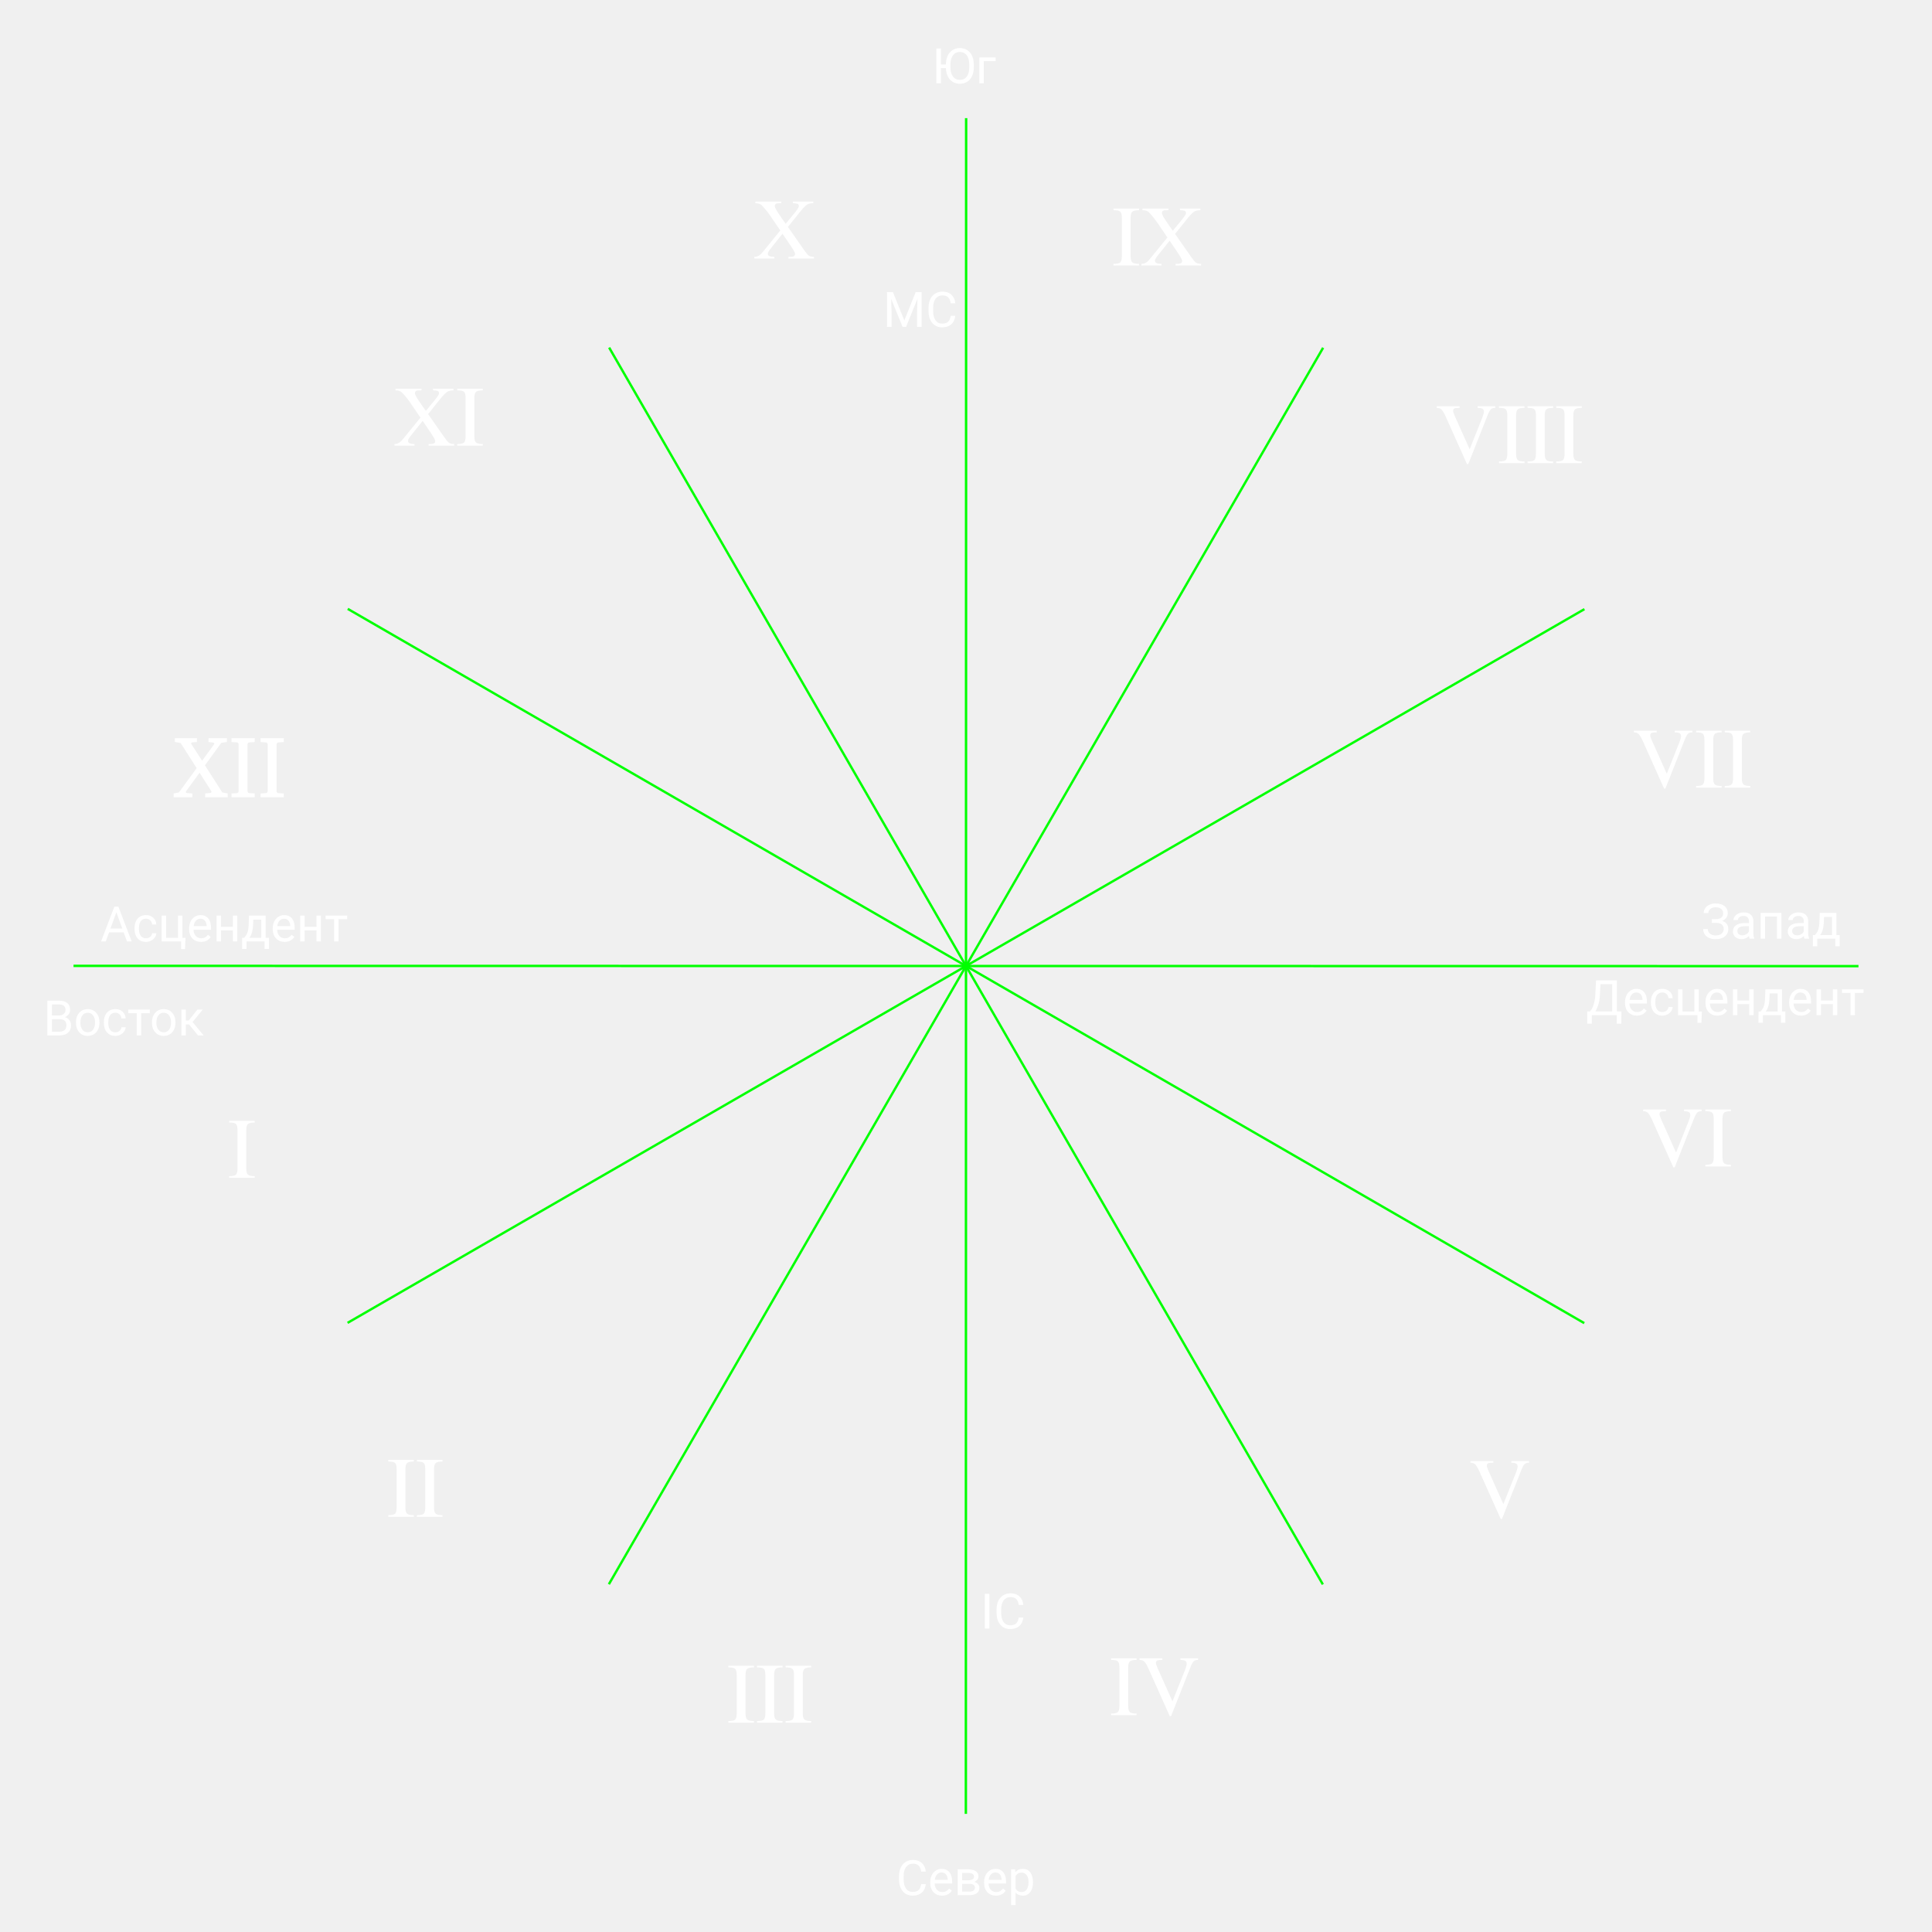
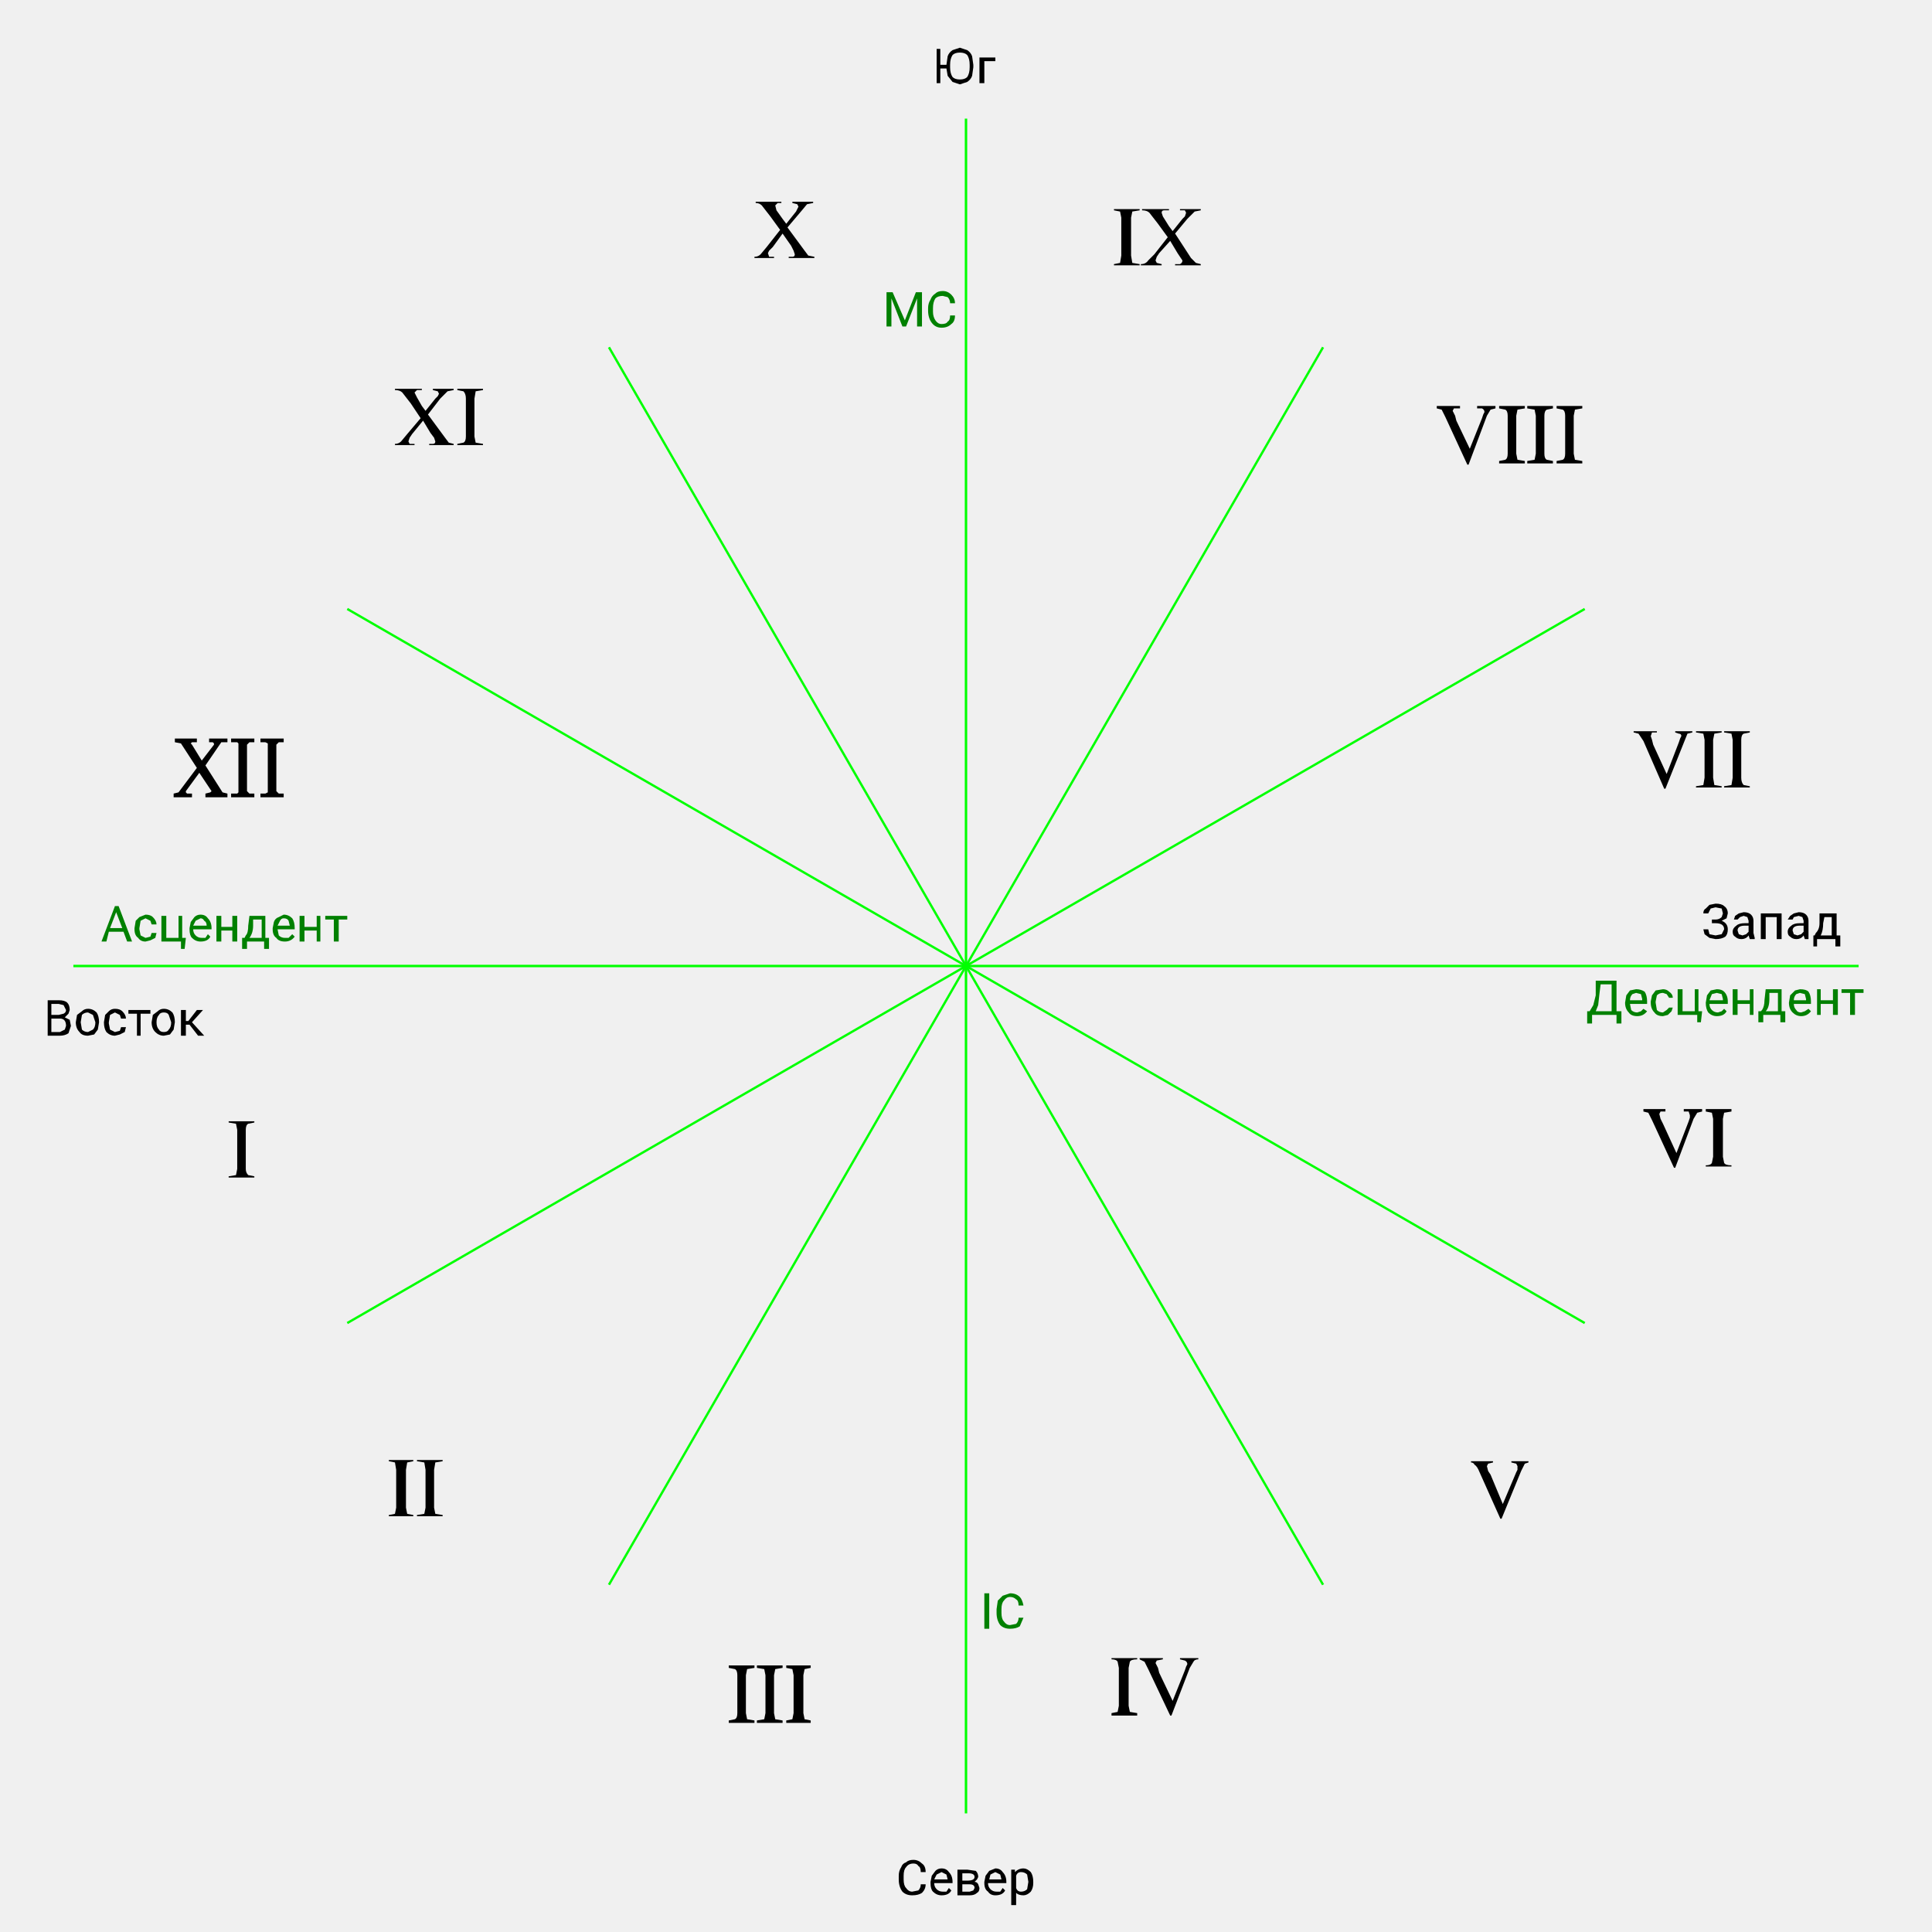
- <svg xmlns="http://www.w3.org/2000/svg" width="1580" height="1580">
-   <path style="fill:#fff;stroke:#0f0;stroke-width:1.982;stroke-linecap:butt;stroke-linejoin:miter;stroke-miterlimit:4;stroke-dasharray:none;stroke-opacity:1" d="m60.123 789.891 1459.754.218" />
-   <path style="fill:#fff;stroke:#0f0;stroke-width:1.939;stroke-linecap:butt;stroke-linejoin:miter;stroke-miterlimit:4;stroke-dasharray:none;stroke-opacity:1" d="m284.391 497.936 1011.218 584.128" />
-   <g style="font-size:40px;line-height:1.25;font-family:AstrostudiyaFont;-inkscape-font-specification:AstrostudiyaFont;fill:#fff">
-     <path d="M1409.226 746.883q0-2.266-1.66-3.594-1.64-1.347-4.629-1.347-2.5 0-4.199 1.386-1.68 1.368-1.68 3.399h-3.75q0-2.266 1.23-4.063 1.25-1.797 3.478-2.793 2.226-1.015 4.921-1.015 4.766 0 7.403 2.148 2.636 2.13 2.636 5.938 0 1.972-1.21 3.593-1.211 1.621-3.38 2.559 5.02 1.68 5.02 6.66 0 3.828-2.851 6.074-2.852 2.246-7.618 2.246-2.832 0-5.156-.996-2.305-1.015-3.594-2.87-1.289-1.856-1.289-4.415h3.75q0 2.246 1.778 3.75 1.777 1.485 4.511 1.485 3.067 0 4.883-1.426 1.836-1.426 1.836-3.77 0-5-6.191-5.097h-3.516v-3.086h3.496q2.852-.059 4.317-1.29 1.464-1.23 1.464-3.476zm21.622 20.801q-.313-.625-.508-2.227-2.52 2.617-6.016 2.617-3.125 0-5.137-1.757-1.992-1.778-1.992-4.493 0-3.3 2.5-5.117 2.52-1.836 7.07-1.836h3.516v-1.66q0-1.894-1.133-3.008-1.132-1.132-3.34-1.132-1.933 0-3.242.976-1.308.977-1.308 2.363h-3.633q0-1.582 1.113-3.046 1.133-1.485 3.047-2.344 1.934-.86 4.238-.86 3.653 0 5.723 1.836 2.07 1.817 2.148 5.02v9.726q0 2.91.743 4.63v.312zm-5.997-2.754q1.7 0 3.223-.879t2.207-2.285v-4.336h-2.832q-6.64 0-6.64 3.887 0 1.699 1.132 2.656 1.133.957 2.91.957zm31.993 2.754h-3.614v-18.145h-9.726v18.145h-3.633V746.55h16.973zm18.847 0q-.312-.625-.508-2.227-2.52 2.617-6.015 2.617-3.125 0-5.137-1.757-1.992-1.778-1.992-4.493 0-3.3 2.5-5.117 2.52-1.836 7.07-1.836h3.516v-1.66q0-1.894-1.133-3.008-1.133-1.132-3.34-1.132-1.933 0-3.242.976-1.309.977-1.309 2.363h-3.632q0-1.582 1.113-3.046 1.133-1.485 3.047-2.344 1.933-.86 4.238-.86 3.652 0 5.723 1.836 2.07 1.817 2.148 5.02v9.726q0 2.91.742 4.63v.312zm-5.996-2.754q1.7 0 3.223-.879t2.207-2.285v-4.336h-2.832q-6.64 0-6.64 3.887 0 1.699 1.132 2.656 1.133.957 2.91.957zm14.531-.195 1.25-1.543q2.11-2.735 2.403-8.203l.332-8.438h13.613v18.184h2.715v9.16h-3.613v-6.211h-14.746v6.21h-3.614l.02-9.16zm4.278 0h9.707V749.89h-6.504l-.215 5.039q-.332 6.309-2.988 9.805z" style="font-family:Roboto;-inkscape-font-specification:Roboto;fill:#fff" aria-label="Запад" />
+ <svg xmlns="http://www.w3.org/2000/svg" viewBox="0 0 1580 1580">
+   <path fill="#0f0" stroke="#0f0" stroke-width="2" d="M60 790h1460" />
+   <path fill="#0f0" stroke="#0f0" stroke-width="1.9" d="m284 498 1012 584" />
+   <g>
+     <path d="m1409 747-1-4-5-1-4 1-2 4h-4q0-3 2-4l3-3 5-1q5 0 7 2 3 2 3 6l-1 4-4 2q5 2 5 7 0 4-2 6-3 2-8 2l-5-1-4-3-1-4h4l1 4 5 1 5-1 2-4q0-5-7-5h-3v-3h3q3 0 5-2l1-3zm22 21-1-3q-2 3-6 3-3 0-5-2-2-1-2-4t3-5q2-2 7-2h3v-2l-1-3-3-1-3 1-2 2h-3l1-3 3-2 4-1q4 0 6 2t2 5v10l1 4v1zm-6-3 3-1 2-2v-5h-3q-6 0-6 4l1 3 3 1zm32 3h-4v-18h-9v18h-4v-21h17zm19 0-1-3q-2 3-6 3-3 0-5-2-2-1-2-4t3-5q2-2 7-2h3v-2l-1-3-3-1-4 1-1 2h-4l2-3 3-2 4-1q4 0 6 2t2 5v15zm-6-3 3-1 2-2v-5h-3q-6 0-6 4l1 3 3 1zm14 0 1-2q3-3 3-8v-8h14v18h3v9h-4v-6h-15v6h-3v-9zm5 0h9v-15h-6l-1 5q0 6-2 10z" />
  </g>
-   <path style="fill:#fff;stroke:#0f0;stroke-width:1.972;stroke-linecap:butt;stroke-linejoin:miter;stroke-miterlimit:4;stroke-dasharray:none;stroke-opacity:1" d="m790.114 96.617-.228 1386.766" />
-   <g style="font-size:72px;line-height:1.25;font-family:AstrostudiyaFont;-inkscape-font-specification:AstrostudiyaFont;fill:#fff">
-     <path d="M187.41 963.2v-1.335q4.359 0 5.554-1.195 1.266-1.266 1.266-5.133v-31.219q0-4.008-1.266-5.133-1.195-1.195-5.555-1.195v-1.336h20.883v1.336q-4.078 0-5.484 1.195-1.406 1.125-1.406 5.133v31.219q0 3.937 1.406 5.133 1.406 1.195 5.484 1.195v1.336z" style="font-family:aakar;-inkscape-font-specification:aakar;fill:#fff" aria-label="I" />
+   <path fill="#0f0" stroke="#0f0" stroke-width="2" d="M790 97v1386" />
+   <g>
+     <path d="M187 963v-1l6-1 1-5v-32l-1-5-6-1v-1h21v1l-5 1q-2 1-2 5v32q0 3 2 5l5 1v1z" />
  </g>
-   <g style="font-size:72px;line-height:1.25;font-family:AstrostudiyaFont;-inkscape-font-specification:AstrostudiyaFont;fill:#fff">
-     <path d="M317.548 1240.447v-1.336q4.36 0 5.554-1.195 1.266-1.266 1.266-5.133v-31.219q0-4.008-1.266-5.133-1.195-1.195-5.554-1.195v-1.336h20.883v1.336q-4.079 0-5.485 1.195-1.406 1.125-1.406 5.133v31.219q0 3.937 1.406 5.133 1.406 1.195 5.485 1.195v1.336zm23.414 0v-1.336q4.36 0 5.555-1.195 1.265-1.266 1.265-5.133v-31.219q0-4.008-1.265-5.133-1.196-1.195-5.555-1.195v-1.336h20.883v1.336q-4.078 0-5.485 1.195-1.406 1.125-1.406 5.133v31.219q0 3.937 1.406 5.133 1.407 1.195 5.485 1.195v1.336z" style="font-family:aakar;-inkscape-font-specification:aakar;fill:#fff" aria-label="II" />
+   <g>
+     <path d="M318 1240v-1l5-1 1-5v-31l-1-6-5-1v-1h20v1l-5 1-1 6v31l1 5 5 1v1zm23 0v-1l6-1 1-5v-31l-1-6-6-1v-1h21v1l-6 1-1 6v31l1 5 6 1v1z" />
  </g>
-   <g style="font-size:72px;line-height:1.25;font-family:AstrostudiyaFont;-inkscape-font-specification:AstrostudiyaFont;fill:#fff">
-     <path d="M595.682 1408.817v-1.336q4.36 0 5.555-1.195 1.265-1.266 1.265-5.133v-31.218q0-4.008-1.265-5.133-1.195-1.196-5.555-1.196v-1.336h20.883v1.336q-4.078 0-5.484 1.196-1.407 1.125-1.407 5.133v31.218q0 3.938 1.407 5.133 1.406 1.195 5.484 1.195v1.336zm23.414 0v-1.336q4.36 0 5.555-1.195 1.266-1.266 1.266-5.133v-31.218q0-4.008-1.266-5.133-1.195-1.196-5.555-1.196v-1.336h20.883v1.336q-4.078 0-5.484 1.196-1.407 1.125-1.407 5.133v31.218q0 3.938 1.407 5.133 1.406 1.195 5.484 1.195v1.336zm23.414 0v-1.336q4.36 0 5.555-1.195 1.266-1.266 1.266-5.133v-31.218q0-4.008-1.266-5.133-1.195-1.196-5.555-1.196v-1.336h20.883v1.336q-4.078 0-5.484 1.196-1.407 1.125-1.407 5.133v31.218q0 3.938 1.407 5.133 1.406 1.195 5.484 1.195v1.336z" style="font-family:aakar;-inkscape-font-specification:aakar;fill:#fff" aria-label="III" />
+   <g>
+     <path d="M596 1409v-2l5-1q2-1 2-5v-31q0-4-2-5l-5-1v-2h21v2l-6 1-1 5v31l1 5 6 1v2zm23 0v-2l6-1 1-5v-31l-1-5-6-1v-2h21v2l-6 1-1 5v31l1 5 6 1v2zm24 0v-2l5-1 1-5v-31l-1-5-5-1v-2h20v2l-5 1-1 5v31l1 5 5 1v2z" />
  </g>
-   <g style="font-size:72px;line-height:1.25;font-family:AstrostudiyaFont;-inkscape-font-specification:AstrostudiyaFont;fill:#fff">
-     <path d="M908.634 1402.699v-1.336q4.36 0 5.554-1.195 1.266-1.266 1.266-5.133v-31.219q0-4.008-1.266-5.133-1.195-1.195-5.554-1.195v-1.336h20.883v1.336q-4.079 0-5.485 1.195-1.406 1.125-1.406 5.133v31.219q0 3.937 1.406 5.133 1.406 1.195 5.485 1.195v1.336zm71.156-46.547v1.336q-2.461 0-3.656 1.195-1.196 1.196-2.813 5.344l-15.61 39.445h-1.054l-17.297-38.601q-2.039-4.57-3.515-5.977-1.477-1.406-3.938-1.406v-1.336h18.703v1.336q-3.093 0-4.218.492-1.055.422-1.055 2.11 0 .984 1.195 3.796 1.125 2.391 1.688 3.727l10.617 23.766 10.336-25.805q.422-1.336.914-2.742.422-1.547.422-2.11 0-1.968-1.407-2.601-1.335-.633-3.726-.633v-1.336z" style="font-family:aakar;-inkscape-font-specification:aakar;fill:#fff" aria-label="IV" />
+   <g>
+     <path d="M909 1403v-2l5-1 1-5v-31l-1-5q-1-2-5-2v-1h21v1q-5 0-6 2l-1 5v31l1 5 6 1v2zm71-47v1q-3 0-4 2l-3 5-15 39h-1l-18-38-3-6-4-2v-1h19v1l-5 1-1 2 2 4 1 4 11 23 10-25 1-3 1-2q0-2-2-3l-4-1v-1z" />
  </g>
-   <g style="font-size:72px;line-height:1.25;font-family:AstrostudiyaFont;-inkscape-font-specification:AstrostudiyaFont;fill:#fff">
-     <path d="M1250.411 1194.86v1.336q-2.46 0-3.656 1.195-1.196 1.195-2.813 5.344l-15.61 39.445h-1.054l-17.297-38.602q-2.039-4.57-3.515-5.976-1.477-1.406-3.938-1.406v-1.336h18.703v1.336q-3.093 0-4.218.492-1.055.422-1.055 2.11 0 .984 1.195 3.796 1.125 2.39 1.688 3.727l10.617 23.765 10.336-25.804q.422-1.336.914-2.743.422-1.546.422-2.109 0-1.969-1.406-2.601-1.336-.633-3.727-.633v-1.336z" style="font-family:aakar;-inkscape-font-specification:aakar;fill:#fff" aria-label="V" />
+   <g>
+     <path d="M1250 1195v1l-3 1-3 6-16 39h-1l-17-38q-2-5-4-6-1-2-3-2v-1h18v1l-4 1-1 2 1 4 2 3 10 24 11-26 1-2v-3l-1-2-4-1v-1z" />
  </g>
-   <g style="font-size:72px;line-height:1.25;font-family:AstrostudiyaFont;-inkscape-font-specification:AstrostudiyaFont;fill:#fff">
-     <path d="M1391.633 907.372v1.336q-2.46 0-3.656 1.195-1.195 1.195-2.812 5.344l-15.61 39.445h-1.055l-17.296-38.601q-2.04-4.57-3.516-5.977-1.477-1.406-3.938-1.406v-1.336h18.704v1.336q-3.094 0-4.22.492-1.054.422-1.054 2.11 0 .984 1.196 3.796 1.125 2.39 1.687 3.727l10.617 23.765 10.336-25.804q.422-1.336.914-2.742.422-1.547.422-2.11 0-1.969-1.406-2.601-1.336-.633-3.727-.633v-1.336zm3.024 46.547v-1.336q4.36 0 5.554-1.195 1.266-1.266 1.266-5.133v-31.219q0-4.008-1.266-5.133-1.195-1.195-5.554-1.195v-1.336h20.883v1.336q-4.079 0-5.485 1.195-1.406 1.125-1.406 5.133v31.219q0 3.937 1.406 5.133 1.406 1.195 5.485 1.195v1.336z" style="font-family:aakar;-inkscape-font-specification:aakar;fill:#fff" aria-label="VI" />
+   <g>
+     <path d="M1392 907v2l-4 1-3 5-15 40h-1l-18-39-3-6-4-1v-2h18v2h-4l-1 2 1 4 2 4 11 24 10-26 1-3v-2l-1-3h-4v-2zm3 47v-1q4 0 5-2l1-5v-31l-1-5-5-1v-2h21v2l-6 1-1 5v31l1 5q1 2 6 2v1z" />
  </g>
-   <g style="font-size:72px;line-height:1.25;font-family:AstrostudiyaFont;-inkscape-font-specification:AstrostudiyaFont;fill:#fff">
-     <path d="M1384.047 597.573v1.336q-2.46 0-3.656 1.195-1.195 1.195-2.813 5.344l-15.609 39.445h-1.055l-17.296-38.601q-2.04-4.57-3.516-5.977-1.477-1.406-3.938-1.406v-1.336h18.704v1.336q-3.094 0-4.22.492-1.054.422-1.054 2.11 0 .984 1.195 3.796 1.125 2.39 1.688 3.727l10.617 23.765 10.336-25.804q.422-1.336.914-2.742.422-1.547.422-2.11 0-1.969-1.406-2.601-1.336-.633-3.727-.633v-1.336zm3.023 46.547v-1.336q4.36 0 5.555-1.196 1.266-1.265 1.266-5.132v-31.22q0-4.007-1.266-5.132-1.195-1.195-5.554-1.195v-1.336h20.883v1.336q-4.079 0-5.485 1.195-1.406 1.125-1.406 5.133v31.219q0 3.937 1.406 5.132 1.406 1.196 5.484 1.196v1.336zm23.415 0v-1.336q4.36 0 5.554-1.196 1.266-1.265 1.266-5.132v-31.22q0-4.007-1.266-5.132-1.195-1.195-5.554-1.195v-1.336h20.883v1.336q-4.079 0-5.485 1.195-1.406 1.125-1.406 5.133v31.219q0 3.937 1.406 5.132 1.406 1.196 5.485 1.196v1.336z" style="font-family:aakar;-inkscape-font-specification:aakar;fill:#fff" aria-label="VII" />
+   <g>
+     <path d="M1384 598v1l-4 1-2 5-16 40h-1l-17-39-4-6-4-1v-1h19v1h-4l-1 3 1 3 1 4 11 24 10-26 1-3 1-2q0-2-2-2l-3-1v-1zm3 46v-1l6-1 1-6v-31l-1-5-6-1v-1h21v1l-6 1-1 5v31l1 6 6 1v1zm23 0v-1l6-1 1-6v-31l-1-5-6-1v-1h21v1l-5 1q-2 1-2 5v31q0 4 2 6l5 1v1z" />
  </g>
-   <g style="font-size:72px;line-height:1.25;font-family:AstrostudiyaFont;-inkscape-font-specification:AstrostudiyaFont;fill:#fff">
-     <path d="M1222.838 332.204v1.336q-2.461 0-3.656 1.195-1.196 1.195-2.813 5.344l-15.61 39.445h-1.054l-17.297-38.602q-2.039-4.57-3.515-5.976-1.477-1.406-3.938-1.406v-1.336h18.703v1.336q-3.094 0-4.219.492-1.054.422-1.054 2.11 0 .984 1.195 3.796 1.125 2.39 1.688 3.727l10.617 23.765 10.336-25.804q.422-1.336.914-2.743.422-1.547.422-2.109 0-1.969-1.407-2.602-1.335-.632-3.726-.632v-1.336zm3.023 46.546v-1.335q4.36 0 5.555-1.196 1.266-1.265 1.266-5.133v-31.218q0-4.008-1.266-5.133-1.195-1.195-5.555-1.195v-1.336h20.883v1.336q-4.078 0-5.484 1.195-1.406 1.125-1.406 5.133v31.218q0 3.938 1.406 5.133 1.406 1.196 5.484 1.196v1.336zm23.414 0v-1.335q4.36 0 5.555-1.196 1.266-1.265 1.266-5.133v-31.218q0-4.008-1.266-5.133-1.195-1.195-5.555-1.195v-1.336h20.883v1.336q-4.078 0-5.484 1.195-1.406 1.125-1.406 5.133v31.218q0 3.938 1.406 5.133 1.406 1.196 5.484 1.196v1.336zm23.415 0v-1.335q4.359 0 5.554-1.196 1.266-1.265 1.266-5.133v-31.218q0-4.008-1.266-5.133-1.195-1.195-5.555-1.195v-1.336h20.883v1.336q-4.078 0-5.484 1.195-1.406 1.125-1.406 5.133v31.218q0 3.938 1.406 5.133 1.406 1.196 5.484 1.196v1.336z" style="font-family:aakar;-inkscape-font-specification:aakar;fill:#fff" aria-label="VIII" />
+   <g>
+     <path d="M1223 332v2l-4 1-3 5-15 40h-1l-18-39-3-6-4-1v-2h19v2h-5l-1 2 2 4 1 4 11 23 10-25 1-3 1-2q0-2-2-3h-4v-2zm3 47v-2l5-1q2-1 2-5v-31q0-4-2-5l-5-1v-2h21v2l-6 1-1 5v31l1 5 6 1v2zm23 0v-2l6-1 1-5v-31l-1-5-6-1v-2h21v2l-5 1q-2 1-2 5v31q0 4 2 5l5 1v2zm24 0v-2l5-1q2-1 2-5v-31q0-4-2-5l-5-1v-2h21v2l-6 1-1 5v31l1 5 6 1v2z" />
  </g>
-   <g style="font-size:72px;line-height:1.25;font-family:AstrostudiyaFont;-inkscape-font-specification:AstrostudiyaFont;fill:#fff">
-     <path d="M910.62 217.116v-1.336q4.36 0 5.556-1.195 1.265-1.266 1.265-5.133v-31.219q0-4.008-1.265-5.133-1.196-1.195-5.555-1.195v-1.336h20.883v1.336q-4.078 0-5.485 1.195-1.406 1.125-1.406 5.133v31.219q0 3.937 1.406 5.133 1.407 1.195 5.485 1.195v1.336zm71.087-46.546v1.335q-3.094 0-4.781.984-2.18 1.266-5.696 5.625l-10.265 12.797 13.5 19.266q2.109 3.023 3.515 4.148 1.477 1.055 4.29 1.055v1.336h-20.883v-1.336q2.46 0 3.234-.14 2.18-.352 2.18-2.25 0-.844-1.336-3.165-.914-1.547-2.25-3.515l-6.68-9.844-8.367 10.406q-1.758 2.18-2.39 3.094-1.266 1.828-1.266 2.812 0 1.477 1.476 2.04 1.477.562 3.867.562v1.336h-16.383v-1.336q3.165 0 5.555-2.46.774-.774 4.64-5.556l11.04-13.57-7.664-11.25q-4.29-6.258-7.524-9.351-1.757-1.688-5.203-1.688v-1.336h21.235v1.336q-2.813 0-3.235.07-2.11.352-2.11 2.18 0 1.055 1.266 3.305 1.336 2.25 4.711 7.101l2.954 4.149 7.945-9.703q.844-1.125 1.547-2.04 1.265-1.757 1.265-2.742 0-1.476-1.336-1.898-1.265-.422-3.586-.422v-1.336z" style="font-family:aakar;-inkscape-font-specification:aakar;fill:#fff" aria-label="IX" />
+   <g>
+     <path d="M911 217v-1l5-1 1-6v-31l-1-5-5-1v-1h21v1l-6 1-1 5v31l1 6 6 1v1zm71-46v1l-5 1-6 6-10 12 13 20 4 4 4 1v1h-21v-1h4q2-1 2-3l-2-3-2-3-6-10-9 10-2 3-1 3 1 2 4 1v1h-17v-1q4 0 6-3l5-5 11-14-8-11-7-9q-2-2-6-2v-1h22v1h-4q-2 0-2 2l1 3 5 8 3 4 8-10 2-2 1-3-1-2h-4v-1z" />
  </g>
-   <g style="font-size:72px;line-height:1.25;font-family:AstrostudiyaFont;-inkscape-font-specification:AstrostudiyaFont;fill:#fff">
-     <path d="M665.125 164.86v1.336q-3.094 0-4.781.984-2.18 1.266-5.696 5.625l-10.265 12.797 13.5 19.266q2.11 3.023 3.515 4.148 1.477 1.055 4.29 1.055v1.336h-20.883v-1.336q2.46 0 3.234-.14 2.18-.352 2.18-2.25 0-.844-1.336-3.165-.914-1.546-2.25-3.515l-6.68-9.844-8.367 10.406q-1.758 2.18-2.39 3.094-1.266 1.828-1.266 2.813 0 1.476 1.476 2.039 1.477.562 3.867.562v1.336h-16.382v-1.336q3.164 0 5.554-2.46.774-.774 4.64-5.556l11.04-13.57-7.664-11.25q-4.29-6.258-7.523-9.351-1.758-1.688-5.204-1.688v-1.336h21.235v1.336q-2.813 0-3.235.07-2.109.352-2.109 2.18 0 1.055 1.266 3.305 1.336 2.25 4.71 7.101l2.954 4.149 7.945-9.703q.844-1.125 1.547-2.04 1.265-1.757 1.265-2.742 0-1.476-1.335-1.898-1.266-.422-3.586-.422v-1.336z" style="font-family:aakar;-inkscape-font-specification:aakar;fill:#fff" aria-label="X" />
+   <g>
+     <path d="M665 165v1l-5 1-5 6-11 13 14 19 3 4 5 1v1h-21v-1h3q2 0 2-2l-1-3-2-4-7-10-8 11-3 3-1 2 1 3h4v1h-16v-1q3 0 5-2l5-6 11-14-8-11-7-9q-2-2-5-2v-1h21v1h-3l-2 2 1 4 5 7 3 4 8-10 1-2 1-2-1-2-4-1v-1z" />
  </g>
-   <g style="font-size:72px;line-height:1.25;font-family:AstrostudiyaFont;-inkscape-font-specification:AstrostudiyaFont;fill:#fff">
-     <path d="M370.85 317.91v1.336q-3.095 0-4.782.984-2.18 1.266-5.695 5.625l-10.266 12.797 13.5 19.265q2.11 3.024 3.515 4.149 1.477 1.055 4.29 1.055v1.336h-20.883v-1.336q2.46 0 3.234-.141 2.18-.352 2.18-2.25 0-.844-1.336-3.164-.914-1.547-2.25-3.516l-6.68-9.843-8.367 10.406q-1.758 2.18-2.39 3.094-1.266 1.828-1.266 2.812 0 1.477 1.476 2.04 1.477.562 3.868.562v1.336h-16.383v-1.336q3.164 0 5.554-2.461.774-.774 4.641-5.555l11.04-13.57-7.665-11.25q-4.29-6.258-7.523-9.352-1.758-1.687-5.204-1.687v-1.336h21.235v1.336q-2.813 0-3.235.07-2.109.351-2.109 2.18 0 1.054 1.266 3.304 1.336 2.25 4.71 7.102l2.954 4.148 7.945-9.703q.844-1.125 1.547-2.039 1.266-1.758 1.266-2.742 0-1.477-1.336-1.899-1.266-.421-3.586-.421v-1.336zm3.093 46.547v-1.336q4.36 0 5.555-1.196 1.265-1.265 1.265-5.133v-31.218q0-4.008-1.265-5.133-1.196-1.195-5.555-1.195v-1.336h20.883v1.336q-4.079 0-5.485 1.195-1.406 1.125-1.406 5.133v31.218q0 3.938 1.406 5.133 1.406 1.196 5.485 1.196v1.336z" style="font-family:aakar;-inkscape-font-specification:aakar;fill:#fff" aria-label="XI" />
+   <g>
+     <path d="M371 318v1l-5 1-6 6-10 13 14 19 3 4 4 1v1h-20v-1h3q2 0 2-2l-1-3-3-4-6-10-9 11-2 3-1 3 1 2h4v1h-16v-1q3 0 5-2l5-6 11-13-8-12-7-9q-2-2-6-2v-1h22v1h-4l-2 2 2 4 4 7 3 4 8-10 2-2 1-2-1-2-4-1v-1zm3 46v-1l5-1q2-1 2-5v-31q0-4-2-6l-5-1v-1h21v1l-6 1-1 6v31l1 5 6 1v1z" />
  </g>
-   <g style="font-size:72px;line-height:1.25;font-family:AstrostudiyaFont;-inkscape-font-specification:AstrostudiyaFont;fill:#fff">
-     <path d="M186.247 652.006h-18.493v-3.093l4.149-.422q1.02-.14 1.02-1.02 0-.246-.141-.492l-9.563-15.047-11.11 15.258q-.175.281-.175.562 0 .704 1.055.809l4.324.352v3.093H142.02v-3.093l4.324-.88 14.485-19.863-13.114-20.53-4.746-.845v-3.093h18.07v3.093l-3.656.352q-1.054.035-1.054.844 0 .316.175.597l8.79 13.536 9.703-13.325q.21-.28.21-.562 0-.88-.984-.95l-3.691-.492v-3.093h15.082v3.093l-4.64.704-13.36 18.386 14.168 22.149 4.465.879zm22.078 0H189.34v-3.093l4.29-.282q.773-.07 1.124-.562.387-.492.387-1.02v-38.39q0-.528-.387-.985-.351-.492-1.125-.527l-4.289-.281v-3.164h18.985v3.164l-4.395.281q-.738.035-1.125.527-.387.457-.387.985v38.39q0 .528.387 1.02t1.125.562l4.395.282zm23.765 0h-18.984v-3.093l4.289-.282q.773-.07 1.125-.562.387-.492.387-1.02v-38.39q0-.528-.387-.985-.352-.492-1.125-.527l-4.29-.281v-3.164h18.985v3.164l-4.394.281q-.739.035-1.125.527-.387.457-.387.985v38.39q0 .528.387 1.02.386.492 1.125.562l4.394.282z" style="fill:#fff" aria-label="XII" />
+   <g>
+     <path d="M186 652h-18v-3l4-1 1-1-10-15-11 15v1l1 1h4v3h-15v-3l4-1 15-20-13-20-5-1v-3h18v3h-4l-1 1 1 1 8 13 10-13v-1l-1-1h-3v-3h15v3h-5l-13 19 14 22 4 1zm22 0h-19v-3h5l1-1v-40l-1-1h-5v-3h19v3h-4l-1 1-1 1v38l1 1 1 1h4zm24 0h-19v-3h4l2-1v-40l-2-1h-4v-3h19v3h-4l-1 1-1 1v38l1 1 1 1h4z" />
  </g>
-   <g style="font-size:40px;line-height:1.25;font-family:AstrostudiyaFont;-inkscape-font-specification:AstrostudiyaFont;fill:#fff">
-     <path d="M796.396 54.822q0 4.18-1.406 7.305-1.406 3.105-3.984 4.746-2.578 1.64-6.016 1.64-3.242 0-5.82-1.562-2.559-1.563-4.024-4.473-1.445-2.91-1.601-6.797h-4.082v12.442h-3.75V39.685h3.75v13.047h4.062q.059-4.023 1.465-7.05 1.406-3.048 4.004-4.708 2.598-1.68 5.957-1.68 3.418 0 6.016 1.66 2.617 1.641 4.023 4.786 1.406 3.125 1.406 7.285zm-3.73-1.836q0-5.059-2.031-7.754-2.031-2.715-5.684-2.715-3.555 0-5.605 2.715-2.032 2.695-2.09 7.5v2.09q0 4.902 2.05 7.715 2.071 2.793 5.684 2.793 3.633 0 5.625-2.637 1.992-2.656 2.051-7.598zm21.621-3.008h-9.746v18.145h-3.633V46.99h13.38z" style="font-family:Roboto;-inkscape-font-specification:Roboto;fill:#fff" aria-label="Юг" />
+   <g>
+     <path d="m796 55-1 7q-1 3-4 5l-6 2-6-2-4-5-1-6h-5v12h-3V40h3v13h5l1-7q1-3 4-5l6-2 6 2q3 2 4 5l1 7zm-3-2q0-5-2-8-2-2-6-2t-6 2q-2 3-2 8v2q0 5 2 8 2 2 6 2t6-2q2-3 2-8zm21-3h-9v18h-4V47h13z" />
  </g>
-   <g style="font-size:40px;line-height:1.25;font-family:AstrostudiyaFont;-inkscape-font-specification:AstrostudiyaFont;fill:#fff">
-     <path d="M757.129 1540.854q-.527 4.512-3.34 6.973-2.793 2.44-7.441 2.44-5.04 0-8.086-3.612-3.028-3.614-3.028-9.668v-2.735q0-3.964 1.407-6.972 1.425-3.008 4.023-4.61 2.598-1.62 6.016-1.62 4.53 0 7.265 2.538 2.735 2.52 3.184 6.992h-3.77q-.488-3.398-2.129-4.921-1.62-1.524-4.55-1.524-3.594 0-5.645 2.656-2.031 2.657-2.031 7.559v2.754q0 4.629 1.933 7.363 1.934 2.734 5.41 2.734 3.126 0 4.786-1.406 1.68-1.426 2.226-4.941zm13.321 9.414q-4.298 0-6.993-2.813-2.695-2.832-2.695-7.558v-.664q0-3.145 1.191-5.606 1.211-2.48 3.36-3.867 2.167-1.406 4.687-1.406 4.121 0 6.406 2.715 2.285 2.715 2.285 7.773v1.504h-14.316q.078 3.125 1.816 5.059 1.758 1.914 4.454 1.914 1.914 0 3.242-.781 1.328-.782 2.324-2.07l2.207 1.718q-2.656 4.082-7.969 4.082zm-.45-18.945q-2.188 0-3.672 1.601-1.484 1.582-1.836 4.453h10.586v-.273q-.156-2.754-1.484-4.258-1.328-1.523-3.594-1.523zm13.203 18.554v-21.132h8.242q4.22 0 6.465 1.484 2.266 1.465 2.266 4.316 0 1.465-.88 2.656-.878 1.172-2.597 1.797 1.914.45 3.067 1.758 1.172 1.309 1.172 3.125 0 2.91-2.149 4.453-2.129 1.543-6.035 1.543zm3.613-9.277v6.367h5.977q2.266 0 3.379-.84 1.133-.84 1.133-2.363 0-3.164-4.649-3.164zm0-2.89h4.668q5.078 0 5.078-2.97 0-2.968-4.804-3.066h-4.942zm27.676 12.558q-4.297 0-6.992-2.813-2.695-2.832-2.695-7.558v-.664q0-3.145 1.191-5.606 1.211-2.48 3.36-3.867 2.167-1.406 4.687-1.406 4.121 0 6.406 2.715 2.285 2.715 2.285 7.773v1.504h-14.316q.078 3.125 1.816 5.059 1.758 1.914 4.454 1.914 1.914 0 3.242-.781 1.328-.782 2.324-2.07l2.207 1.718q-2.656 4.082-7.969 4.082zm-.449-18.945q-2.188 0-3.672 1.601-1.484 1.582-1.836 4.453h10.586v-.273q-.156-2.754-1.484-4.258-1.328-1.523-3.594-1.523zm30.723 8.222q0 4.824-2.207 7.774-2.207 2.949-5.977 2.949-3.848 0-6.055-2.441v10.175h-3.613v-29.257h3.3l.177 2.343q2.207-2.734 6.132-2.734 3.809 0 6.016 2.871 2.227 2.871 2.227 7.988zm-3.614-.41q0-3.574-1.523-5.644-1.524-2.07-4.18-2.07-3.281 0-4.922 2.91v10.097q1.621 2.89 4.961 2.89 2.598 0 4.121-2.05 1.543-2.07 1.543-6.133z" style="font-family:Roboto;-inkscape-font-specification:Roboto;fill:#fff" aria-label="Север" />
+   <g>
+     <path d="M757 1541q0 4-3 7-3 2-8 2t-8-3q-3-4-3-10v-3q0-4 2-7 1-3 4-4 2-2 6-2t7 3q3 2 3 7h-4q0-4-2-5-1-2-4-2-4 0-6 3-2 2-2 7v3q0 5 2 7 2 3 5 3l5-1q2-2 2-5zm13 9q-4 0-7-3-2-2-2-7v-1l1-5 3-4q2-2 5-2 4 0 6 3 3 3 3 8v1h-15q0 3 2 5t5 2h3l2-3 2 2q-2 4-8 4zm0-19-4 2-2 4h11l-1-4-4-2zm13 19v-21h8l7 1q2 2 2 5l-1 2-2 2q2 0 3 2l1 3q0 3-2 4-2 2-6 2zm4-9v6h6l3-1 1-2q0-3-4-3zm0-3h4q6 0 6-3t-5-3h-5zm27 12q-4 0-6-3-3-2-3-7v-1l1-5 3-4 5-2q4 0 6 3 3 3 3 8v1h-15q0 3 2 5t5 2h3l2-3 2 2q-2 4-8 4zm0-19-4 2-1 4h10l-1-4-4-2zm31 9q0 4-2 7-3 3-6 3-4 0-6-2v10h-4v-29h3v2q3-3 7-3 3 0 6 3 2 3 2 8zm-4-1-1-6q-2-2-5-2t-4 3v10q1 3 4 3t5-2l1-6z" />
  </g>
-   <g style="font-size:40px;line-height:1.25;font-family:AstrostudiyaFont;-inkscape-font-specification:AstrostudiyaFont;fill:#fff">
-     <path d="M38.734 846.776V818.34h9.297q4.629 0 6.953 1.914 2.344 1.914 2.344 5.664 0 1.992-1.133 3.535-1.133 1.523-3.086 2.363 2.305.645 3.633 2.461 1.347 1.797 1.347 4.297 0 3.828-2.48 6.016-2.48 2.187-7.012 2.187zm3.75-13.3v10.234h6.191q2.617 0 4.121-1.348 1.524-1.367 1.524-3.75 0-5.137-5.586-5.137zm0-3.008h5.664q2.46 0 3.926-1.23 1.484-1.231 1.484-3.34 0-2.345-1.367-3.4-1.367-1.073-4.16-1.073h-5.547zm19.629 5.546q0-3.105 1.21-5.586 1.231-2.48 3.4-3.828 2.187-1.347 4.98-1.347 4.316 0 6.972 2.988 2.676 2.988 2.676 7.95v.253q0 3.086-1.191 5.547-1.172 2.441-3.38 3.809-2.187 1.367-5.038 1.367-4.297 0-6.973-2.989-2.656-2.988-2.656-7.91zm3.633.43q0 3.516 1.62 5.645 1.641 2.129 4.376 2.129 2.754 0 4.375-2.149 1.62-2.168 1.62-6.055 0-3.476-1.66-5.625-1.64-2.168-4.374-2.168-2.676 0-4.317 2.13-1.64 2.128-1.64 6.093zm28.613 7.774q1.933 0 3.379-1.172 1.445-1.172 1.601-2.93h3.418q-.097 1.816-1.25 3.457-1.152 1.64-3.086 2.617-1.914.977-4.062.977-4.317 0-6.875-2.871-2.54-2.891-2.54-7.891v-.605q0-3.086 1.134-5.489 1.132-2.402 3.242-3.73 2.129-1.328 5.02-1.328 3.554 0 5.898 2.129 2.363 2.129 2.52 5.527h-3.419q-.156-2.05-1.562-3.36-1.387-1.328-3.438-1.328-2.754 0-4.277 1.993-1.504 1.972-1.504 5.722v.684q0 3.652 1.504 5.625 1.504 1.973 4.297 1.973zm28.164-15.645h-7.09v18.203h-3.613v-18.203h-6.953v-2.93h17.656zm1.738 7.441q0-3.105 1.211-5.586 1.23-2.48 3.399-3.828 2.187-1.347 4.98-1.347 4.316 0 6.973 2.988 2.675 2.988 2.675 7.95v.253q0 3.086-1.191 5.547-1.172 2.441-3.379 3.809-2.187 1.367-5.039 1.367-4.297 0-6.973-2.989-2.656-2.988-2.656-7.91zm3.633.43q0 3.516 1.621 5.645 1.64 2.129 4.375 2.129 2.754 0 4.375-2.149 1.621-2.168 1.621-6.055 0-3.476-1.66-5.625-1.64-2.168-4.375-2.168-2.676 0-4.316 2.13-1.641 2.128-1.641 6.093zm26.719 1.328h-2.637v9.004h-3.633v-21.133h3.633v8.946h2.363l7.11-8.946h4.375l-8.36 10.157 9.063 10.976h-4.59z" style="font-family:Roboto;-inkscape-font-specification:Roboto;fill:#fff" aria-label="Восток" />
+   <g>
+     <path d="M39 847v-29h9q5 0 7 2t2 6l-1 3-3 3 4 2 1 5-2 6q-3 2-7 2zm3-14v11h7l4-2 1-3q0-6-5-6zm0-3h6l4-1q2-1 2-3l-2-4-4-1h-6zm20 6 1-6 4-3q2-2 5-2 4 0 7 3 2 3 2 8l-1 6-3 4-5 1q-5 0-7-3-3-3-3-8zm4 0 1 6q2 2 5 2l4-2q2-2 2-6l-2-6-4-2q-3 0-5 2l-1 6zm28 8 4-1 1-3h4l-1 4-4 2-4 1q-4 0-7-3-2-3-2-8l1-6 3-3q2-2 5-2 4 0 6 2 3 3 3 6h-4l-1-3-4-2-4 2-1 6v1l1 5 4 2zm29-15h-8v18h-3v-18h-7v-3h18zm1 7 1-6 4-3q2-2 5-2 4 0 7 3 2 3 2 8l-1 6-3 4-5 1q-4 0-7-3t-3-8zm4 0q0 4 2 6 1 2 4 2t4-2q2-2 2-6l-2-6q-1-2-4-2t-4 2q-2 2-2 6zm27 2h-3v9h-4v-21h4v9h2l7-9h5l-9 10 10 11h-5z" />
  </g>
-   <g style="font-size:40px;line-height:1.25;font-family:AstrostudiyaFont;-inkscape-font-specification:AstrostudiyaFont;fill:#fff">
-     <path d="M101.127 762.47H89.213l-2.676 7.421H82.67l10.859-28.438h3.281l10.88 28.438h-3.849zm-10.782-3.087h9.668l-4.843-13.3zm29.082 7.949q1.934 0 3.38-1.171 1.445-1.172 1.6-2.93h3.419q-.098 1.816-1.25 3.457-1.153 1.64-3.086 2.617-1.914.977-4.063.977-4.316 0-6.875-2.871-2.539-2.891-2.539-7.891v-.606q0-3.086 1.133-5.488 1.133-2.402 3.242-3.73 2.13-1.328 5.02-1.328 3.555 0 5.898 2.128 2.364 2.13 2.52 5.528h-3.418q-.156-2.051-1.563-3.36-1.386-1.328-3.437-1.328-2.754 0-4.278 1.992-1.503 1.973-1.503 5.723v.684q0 3.652 1.503 5.625 1.504 1.972 4.297 1.972zm12.773-18.574h3.634v18.184h9.726v-18.184h3.613v18.184h2.52l-.352 9.219H148.1v-6.27h-15.898zm32.15 21.524q-4.298 0-6.993-2.813-2.695-2.832-2.695-7.558v-.665q0-3.144 1.191-5.605 1.211-2.48 3.36-3.867 2.167-1.406 4.687-1.406 4.121 0 6.406 2.714 2.285 2.715 2.285 7.774v1.504h-14.316q.078 3.125 1.816 5.058 1.758 1.914 4.454 1.914 1.914 0 3.242-.78 1.328-.782 2.324-2.071l2.207 1.719q-2.656 4.082-7.969 4.082zm-.45-18.946q-2.187 0-3.672 1.602-1.484 1.582-1.836 4.453h10.586v-.273q-.156-2.754-1.484-4.258-1.328-1.524-3.594-1.524zm30.137 18.555h-3.614v-9.023h-9.707v9.023h-3.632v-21.133h3.632v9.16h9.707v-9.16h3.614zm5.625-2.949 1.25-1.543q2.11-2.735 2.402-8.203l.332-8.438h13.613v18.184h2.715v9.16h-3.613v-6.211h-14.746v6.21h-3.613l.02-9.16zm4.277 0h9.707v-14.844h-6.504l-.215 5.04q-.332 6.308-2.988 9.804zm28.809 3.34q-4.297 0-6.993-2.813-2.695-2.832-2.695-7.558v-.665q0-3.144 1.192-5.605 1.21-2.48 3.359-3.867 2.168-1.406 4.687-1.406 4.122 0 6.407 2.714 2.285 2.715 2.285 7.774v1.504h-14.317q.079 3.125 1.817 5.058 1.758 1.914 4.453 1.914 1.914 0 3.242-.78 1.328-.782 2.324-2.071l2.207 1.719q-2.656 4.082-7.968 4.082zm-.45-18.946q-2.187 0-3.671 1.602-1.485 1.582-1.836 4.453h10.586v-.273q-.157-2.754-1.485-4.258-1.328-1.524-3.594-1.524zm30.137 18.555h-3.613v-9.023h-9.707v9.023h-3.633v-21.133h3.633v9.16h9.707v-9.16h3.613zm21.505-18.203h-7.09v18.203h-3.614v-18.203h-6.953v-2.93h17.656z" style="font-family:Roboto;-inkscape-font-specification:Roboto;fill:#fff" aria-label="Асцендент" />
+   <g>
+     <path fill="green" d="M101 762H89l-2 8h-4l11-29h3l11 29h-4zm-11-3h10l-5-13Zm29 8 4-1 1-3h4l-1 4-4 2-4 1q-4 0-6-3-3-2-3-7v-1l1-6 3-3 5-2q4 0 6 2 3 3 3 6h-4l-1-3-4-2-4 2-1 6v1l1 5 4 2zm13-18h4v18h10v-18h3v18h3l-1 9h-3v-6h-16zm32 21q-4 0-7-3-2-2-2-7v-1l1-5 3-4q2-2 5-2 4 0 6 3 3 3 3 8v1h-15q0 3 2 5t5 2h3l2-3 2 2q-2 4-8 4zm0-19-4 2-2 4h11q0-3-2-4-1-2-3-2zm30 19h-4v-9h-9v9h-4v-21h4v9h9v-9h4zm6-3 1-2q2-2 2-8l1-8h13v18h3v9h-4v-6h-14v6h-4v-9zm4 0h10v-15h-7v5q0 6-3 10zm29 3q-5 0-7-3-3-2-3-7v-1l1-5q1-3 4-4l4-2q4 0 7 3 2 3 2 8v1h-14l1 5q2 2 5 2h3l3-3 2 2q-3 4-8 4zm-1-19q-2 0-3 2l-2 4h10l-1-4q-1-2-4-2zm30 19h-3v-9h-10v9h-4v-21h4v9h10v-9h3zm22-18h-7v18h-4v-18h-7v-3h18z" />
  </g>
-   <g style="font-size:40px;line-height:1.25;font-family:AstrostudiyaFont;-inkscape-font-specification:AstrostudiyaFont;fill:#fff">
-     <path d="M1325.936 837.177h-3.73v-6.973h-20.41v6.992h-3.75l-.02-10.059h2.325q1.836-2.07 2.91-5.546 1.094-3.497 1.367-7.657l.625-12.168h17.012v25.371h3.71zm-21.308-10.04h13.867v-22.285h-9.63l-.41 8.36q-.253 4.902-1.308 8.359-1.035 3.457-2.52 5.566zm34.003 3.457q-4.296 0-6.992-2.812-2.695-2.832-2.695-7.559v-.664q0-3.144 1.191-5.605 1.211-2.48 3.36-3.867 2.168-1.407 4.687-1.407 4.121 0 6.406 2.715 2.286 2.715 2.286 7.774v1.504h-14.317q.078 3.125 1.817 5.058 1.757 1.914 4.453 1.914 1.914 0 3.242-.781t2.324-2.07l2.207 1.718q-2.656 4.082-7.969 4.082zm-.449-18.945q-2.187 0-3.672 1.602-1.484 1.582-1.836 4.453h10.586v-.274q-.156-2.753-1.484-4.257-1.328-1.524-3.594-1.524zm21.348 15.996q1.934 0 3.379-1.172 1.445-1.171 1.601-2.93h3.418q-.098 1.817-1.25 3.458-1.152 1.64-3.086 2.617-1.914.976-4.062.976-4.317 0-6.875-2.87-2.54-2.891-2.54-7.891v-.606q0-3.086 1.134-5.488 1.132-2.402 3.242-3.73 2.129-1.329 5.02-1.329 3.554 0 5.898 2.13 2.363 2.128 2.52 5.527h-3.419q-.156-2.051-1.562-3.36-1.387-1.328-3.438-1.328-2.753 0-4.277 1.992-1.504 1.973-1.504 5.723v.684q0 3.652 1.504 5.625 1.504 1.972 4.297 1.972zm12.773-18.574h3.633v18.184h9.727V809.07h3.613v18.184h2.52l-.352 9.218h-3.242v-6.27h-15.899zm32.149 21.523q-4.297 0-6.992-2.812-2.696-2.832-2.696-7.559v-.664q0-3.144 1.192-5.605 1.21-2.48 3.36-3.867 2.167-1.407 4.687-1.407 4.12 0 6.406 2.715 2.285 2.715 2.285 7.774v1.504h-14.316q.078 3.125 1.816 5.058 1.758 1.914 4.453 1.914 1.914 0 3.242-.781t2.324-2.07l2.207 1.718q-2.656 4.082-7.968 4.082zm-.45-18.945q-2.187 0-3.671 1.602-1.485 1.582-1.836 4.453h10.586v-.274q-.157-2.753-1.485-4.257-1.328-1.524-3.593-1.524zm30.138 18.555h-3.614v-9.024h-9.707v9.024h-3.633V809.07h3.633v9.16h9.707v-9.16h3.613zm5.624-2.949 1.25-1.543q2.11-2.735 2.403-8.203l.332-8.438h13.613v18.184h2.715v9.16h-3.613v-6.211h-14.747v6.21h-3.613l.02-9.16zm4.278 0h9.707V812.41h-6.504l-.215 5.039q-.332 6.309-2.988 9.805zm28.808 3.339q-4.297 0-6.992-2.812-2.695-2.832-2.695-7.559v-.664q0-3.144 1.191-5.605 1.211-2.48 3.36-3.867 2.168-1.407 4.687-1.407 4.121 0 6.406 2.715 2.285 2.715 2.285 7.774v1.504h-14.316q.078 3.125 1.816 5.058 1.758 1.914 4.454 1.914 1.914 0 3.242-.781t2.324-2.07l2.207 1.718q-2.656 4.082-7.969 4.082zm-.449-18.945q-2.188 0-3.672 1.602-1.484 1.582-1.836 4.453h10.586v-.274q-.156-2.753-1.484-4.257-1.328-1.524-3.594-1.524zm30.137 18.555h-3.614v-9.024h-9.707v9.024h-3.632V809.07h3.632v9.16h9.707v-9.16h3.614zM1524.042 812h-7.09v18.204h-3.613V812h-6.954v-2.93h17.657z" style="font-family:Roboto;-inkscape-font-specification:Roboto;fill:#fff" aria-label="Десцендент" />
+   <g>
+     <path fill="green" d="M1326 837h-4v-7h-20v7h-4v-10h2l3-5 2-8v-12h17v25h4zm-21-10h13v-22h-9l-1 8-1 9-2 5zm34 4q-5 0-7-3-3-3-3-8l1-6 3-4 5-1q4 0 7 2 2 3 2 8v2h-14l1 5q2 2 5 2l3-1 2-2 3 2q-3 4-8 4zm-1-19-3 1q-2 2-2 5h10v-1l-1-4-4-1zm22 16 3-2 2-2h3l-1 3-3 3-4 1q-5 0-7-3-3-3-3-8v-1l1-5 3-4 6-1q3 0 5 2 3 2 3 5h-3l-2-3-3-1q-3 0-5 2l-1 5v1l1 6q2 2 5 2zm12-19h4v18h10v-18h3v18h3l-1 9h-3v-6h-16zm32 22q-4 0-7-3-2-3-2-8l1-6 3-4 5-1q4 0 6 2 3 3 3 8v2h-15q0 3 2 5t5 2l3-1 2-2 2 2q-2 4-8 4zm0-19-4 1-2 5h11v-1l-1-4-4-1zm30 18h-3v-9h-10v9h-4v-21h4v9h10v-9h3zm6-3 1-1q2-3 2-8l1-9h13v18h3v9h-4v-6h-14v6h-4v-9zm4 0h10v-15h-7v5q0 7-3 10zm29 4q-4 0-7-3t-3-8l1-6 4-4 4-1q5 0 7 2 2 3 2 8v2h-14q0 3 2 5 1 2 4 2l3-1 3-2 2 2q-3 4-8 4zm-1-19-3 1q-2 2-2 5h10v-1l-1-4-4-1zm31 18h-4v-9h-10v9h-3v-21h3v9h10v-9h4zm21-18h-7v18h-4v-18h-7v-3h18z" />
  </g>
-   <g style="font-size:40px;line-height:1.25;font-family:AstrostudiyaFont;-inkscape-font-specification:AstrostudiyaFont;fill:#fff">
-     <path d="m730.26 238.885 9.297 23.203 9.297-23.203h4.863v28.437h-3.75v-11.074l.351-11.953-9.336 23.027h-2.87l-9.317-22.969.371 11.895v11.074h-3.75v-28.437zm50.996 19.414q-.527 4.511-3.34 6.972-2.793 2.442-7.441 2.442-5.04 0-8.086-3.614-3.028-3.613-3.028-9.668v-2.734q0-3.965 1.407-6.973 1.425-3.007 4.023-4.609 2.598-1.621 6.016-1.621 4.53 0 7.265 2.539 2.735 2.52 3.184 6.992h-3.77q-.488-3.398-2.129-4.922-1.62-1.523-4.55-1.523-3.594 0-5.645 2.656-2.031 2.656-2.031 7.559v2.754q0 4.629 1.933 7.363 1.934 2.734 5.41 2.734 3.126 0 4.786-1.406 1.68-1.426 2.226-4.941z" style="font-family:Roboto;-inkscape-font-specification:Roboto;fill:#fff" aria-label="MC" />
+   <g>
+     <path fill="green" d="m730 239 10 23 9-23h5v28h-4v-23l-9 23h-3l-9-23v23h-4v-28zm51 19q0 5-3 7-3 3-8 3t-8-4q-3-4-3-10v-2q0-4 2-7 1-3 4-5 2-2 6-2t7 3q3 3 3 7h-4q0-3-2-5l-4-1q-4 0-6 2-2 3-2 8v3q0 4 2 7t5 3q4 0 5-2 2-1 2-5z" />
  </g>
-   <g style="font-size:40px;line-height:1.25;font-family:AstrostudiyaFont;-inkscape-font-specification:AstrostudiyaFont;fill:#fff">
-     <path d="M809.118 1331.852h-3.75v-28.437h3.75zm27.774-9.023q-.528 4.512-3.34 6.973-2.793 2.441-7.442 2.441-5.039 0-8.086-3.613-3.027-3.614-3.027-9.668v-2.735q0-3.964 1.406-6.972 1.426-3.008 4.024-4.61 2.597-1.62 6.015-1.62 4.532 0 7.266 2.538 2.734 2.52 3.184 6.992h-3.77q-.488-3.398-2.129-4.921-1.621-1.524-4.55-1.524-3.594 0-5.645 2.656-2.031 2.657-2.031 7.56v2.753q0 4.629 1.933 7.363 1.934 2.735 5.41 2.735 3.125 0 4.785-1.407 1.68-1.425 2.227-4.941z" style="font-family:Roboto;-inkscape-font-specification:Roboto;fill:#fff" aria-label="IC" />
+   <g>
+     <path fill="green" d="M809 1332h-4v-29h4zm28-9-3 7q-3 2-8 2t-8-3q-3-4-3-10v-3l1-7 4-4 6-2q5 0 8 3 2 2 3 7h-4q0-4-2-5-2-2-5-2t-5 3q-2 2-2 7v3q0 5 2 7 2 3 5 3l5-1q2-2 2-5z" />
  </g>
-   <path style="fill:#fff;stroke:#0f0;stroke-width:1.939;stroke-linecap:butt;stroke-linejoin:miter;stroke-miterlimit:4;stroke-dasharray:none;stroke-opacity:1" d="m498.162 284.261 583.676 1011.478m.226-1011.348L497.936 1295.61m797.803-797.448L284.261 1081.838" />
+   <path fill="#0f0" stroke="#0f0" stroke-width="1.9" d="m498 284 584 1012m0-1012L498 1296m798-798L284 1082" />
</svg>
